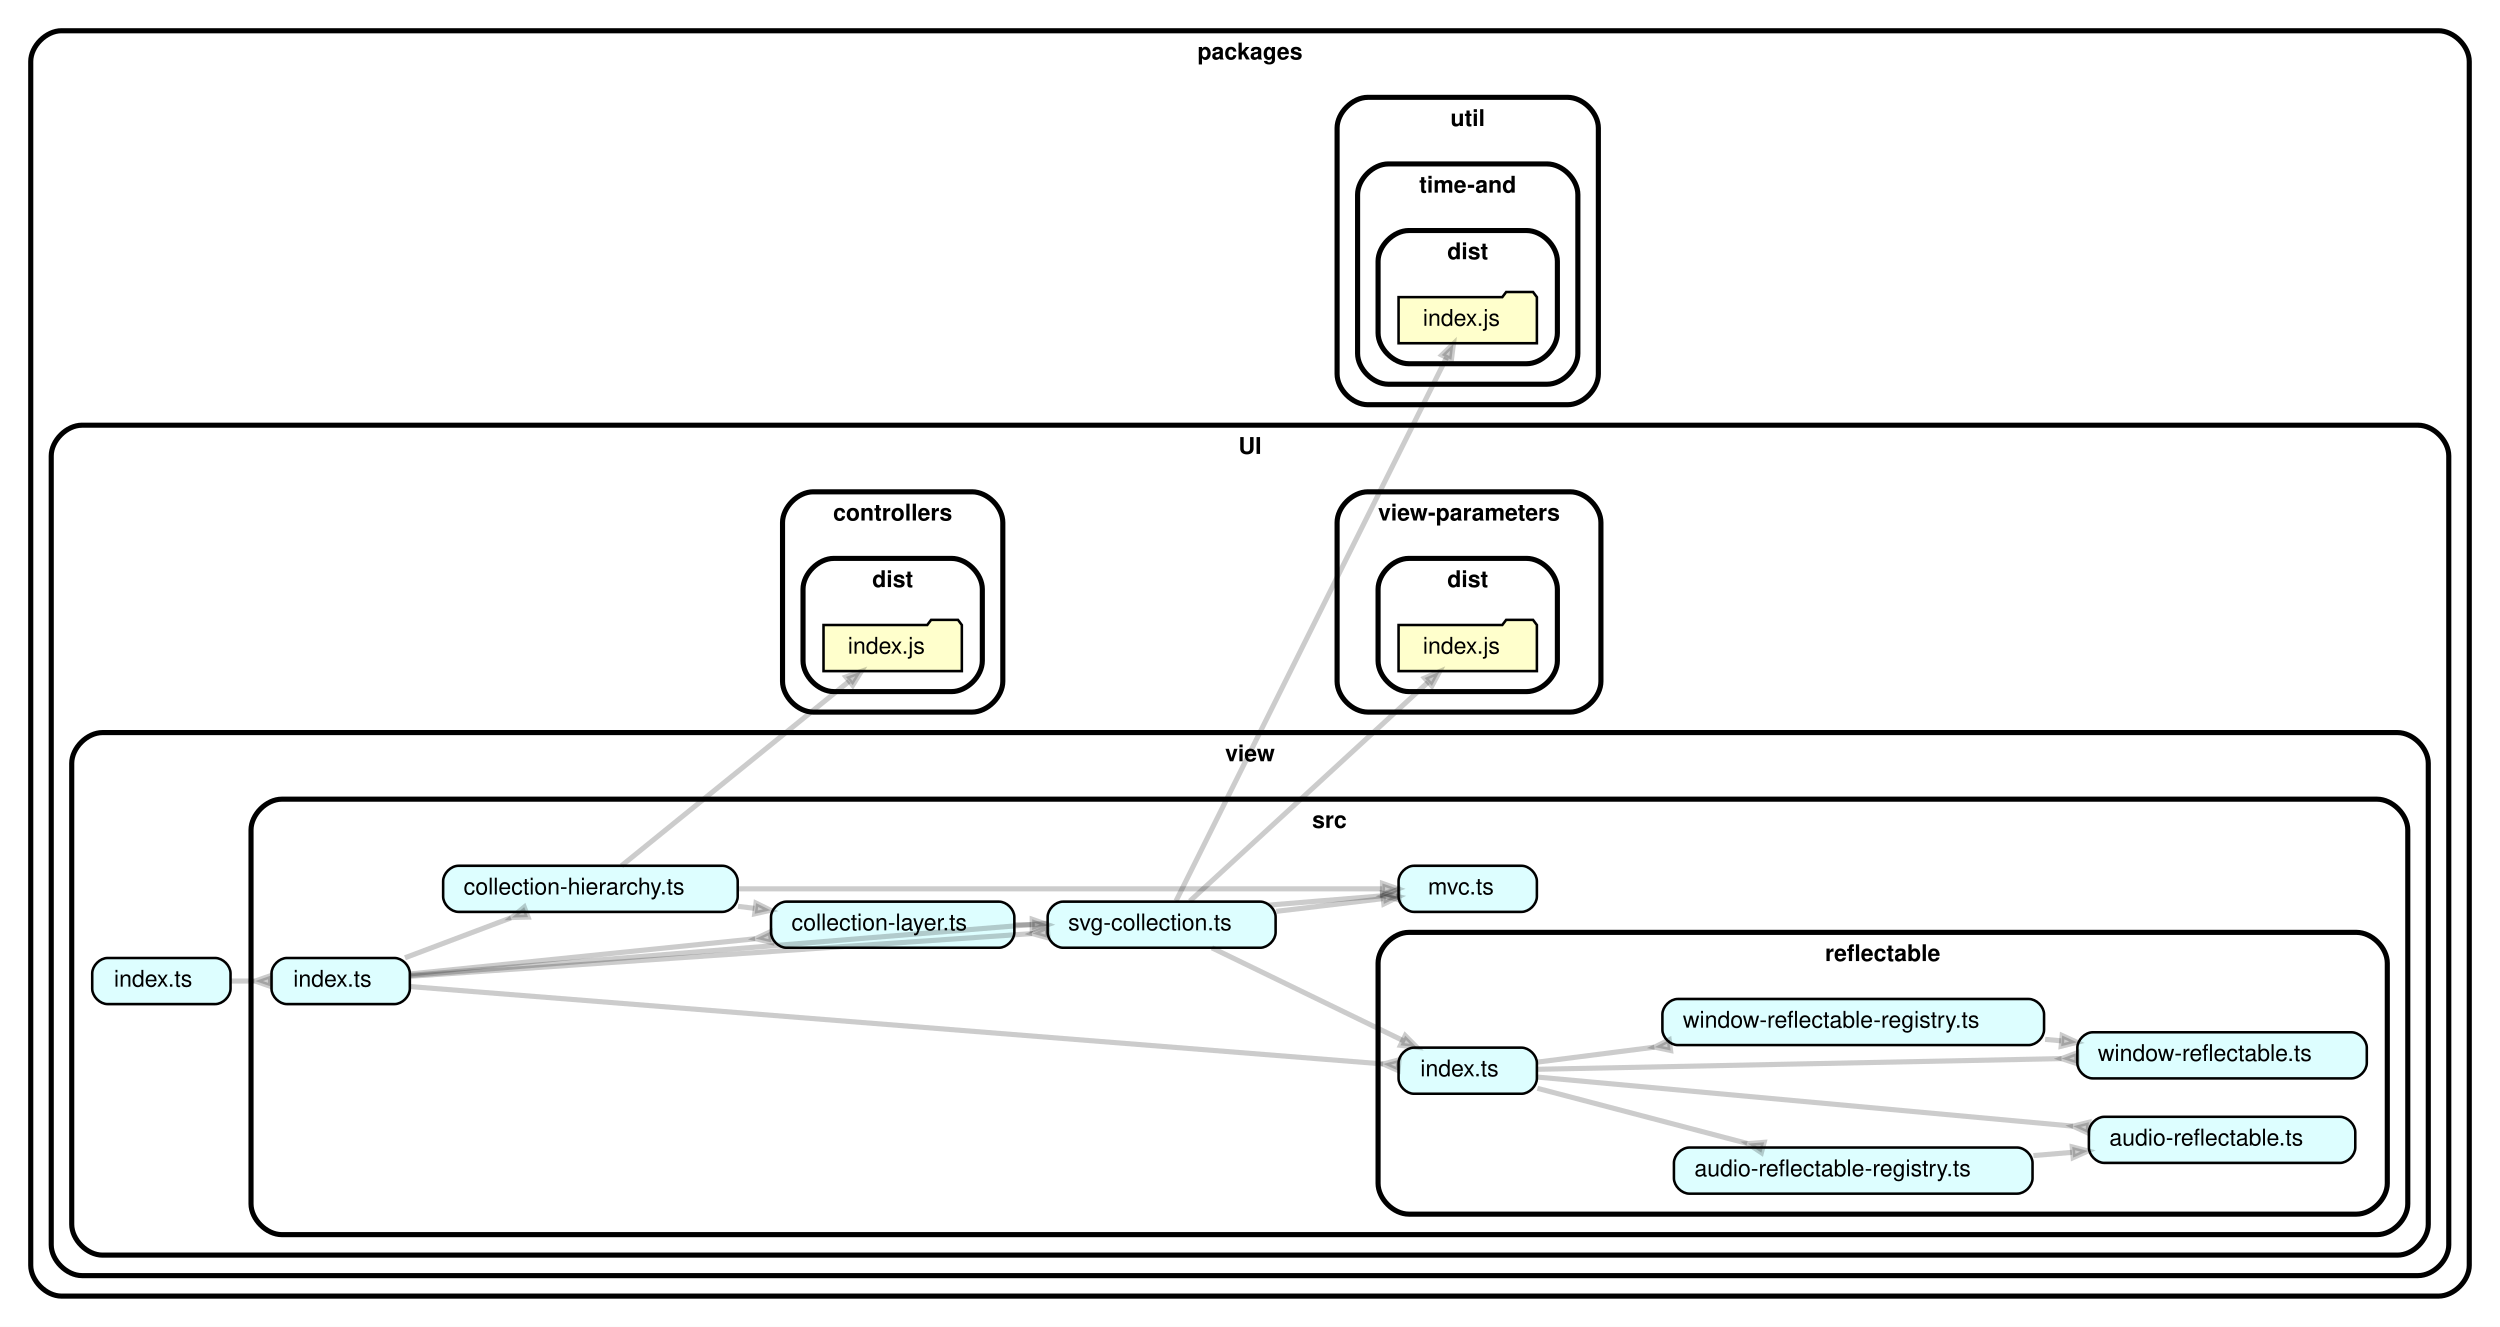
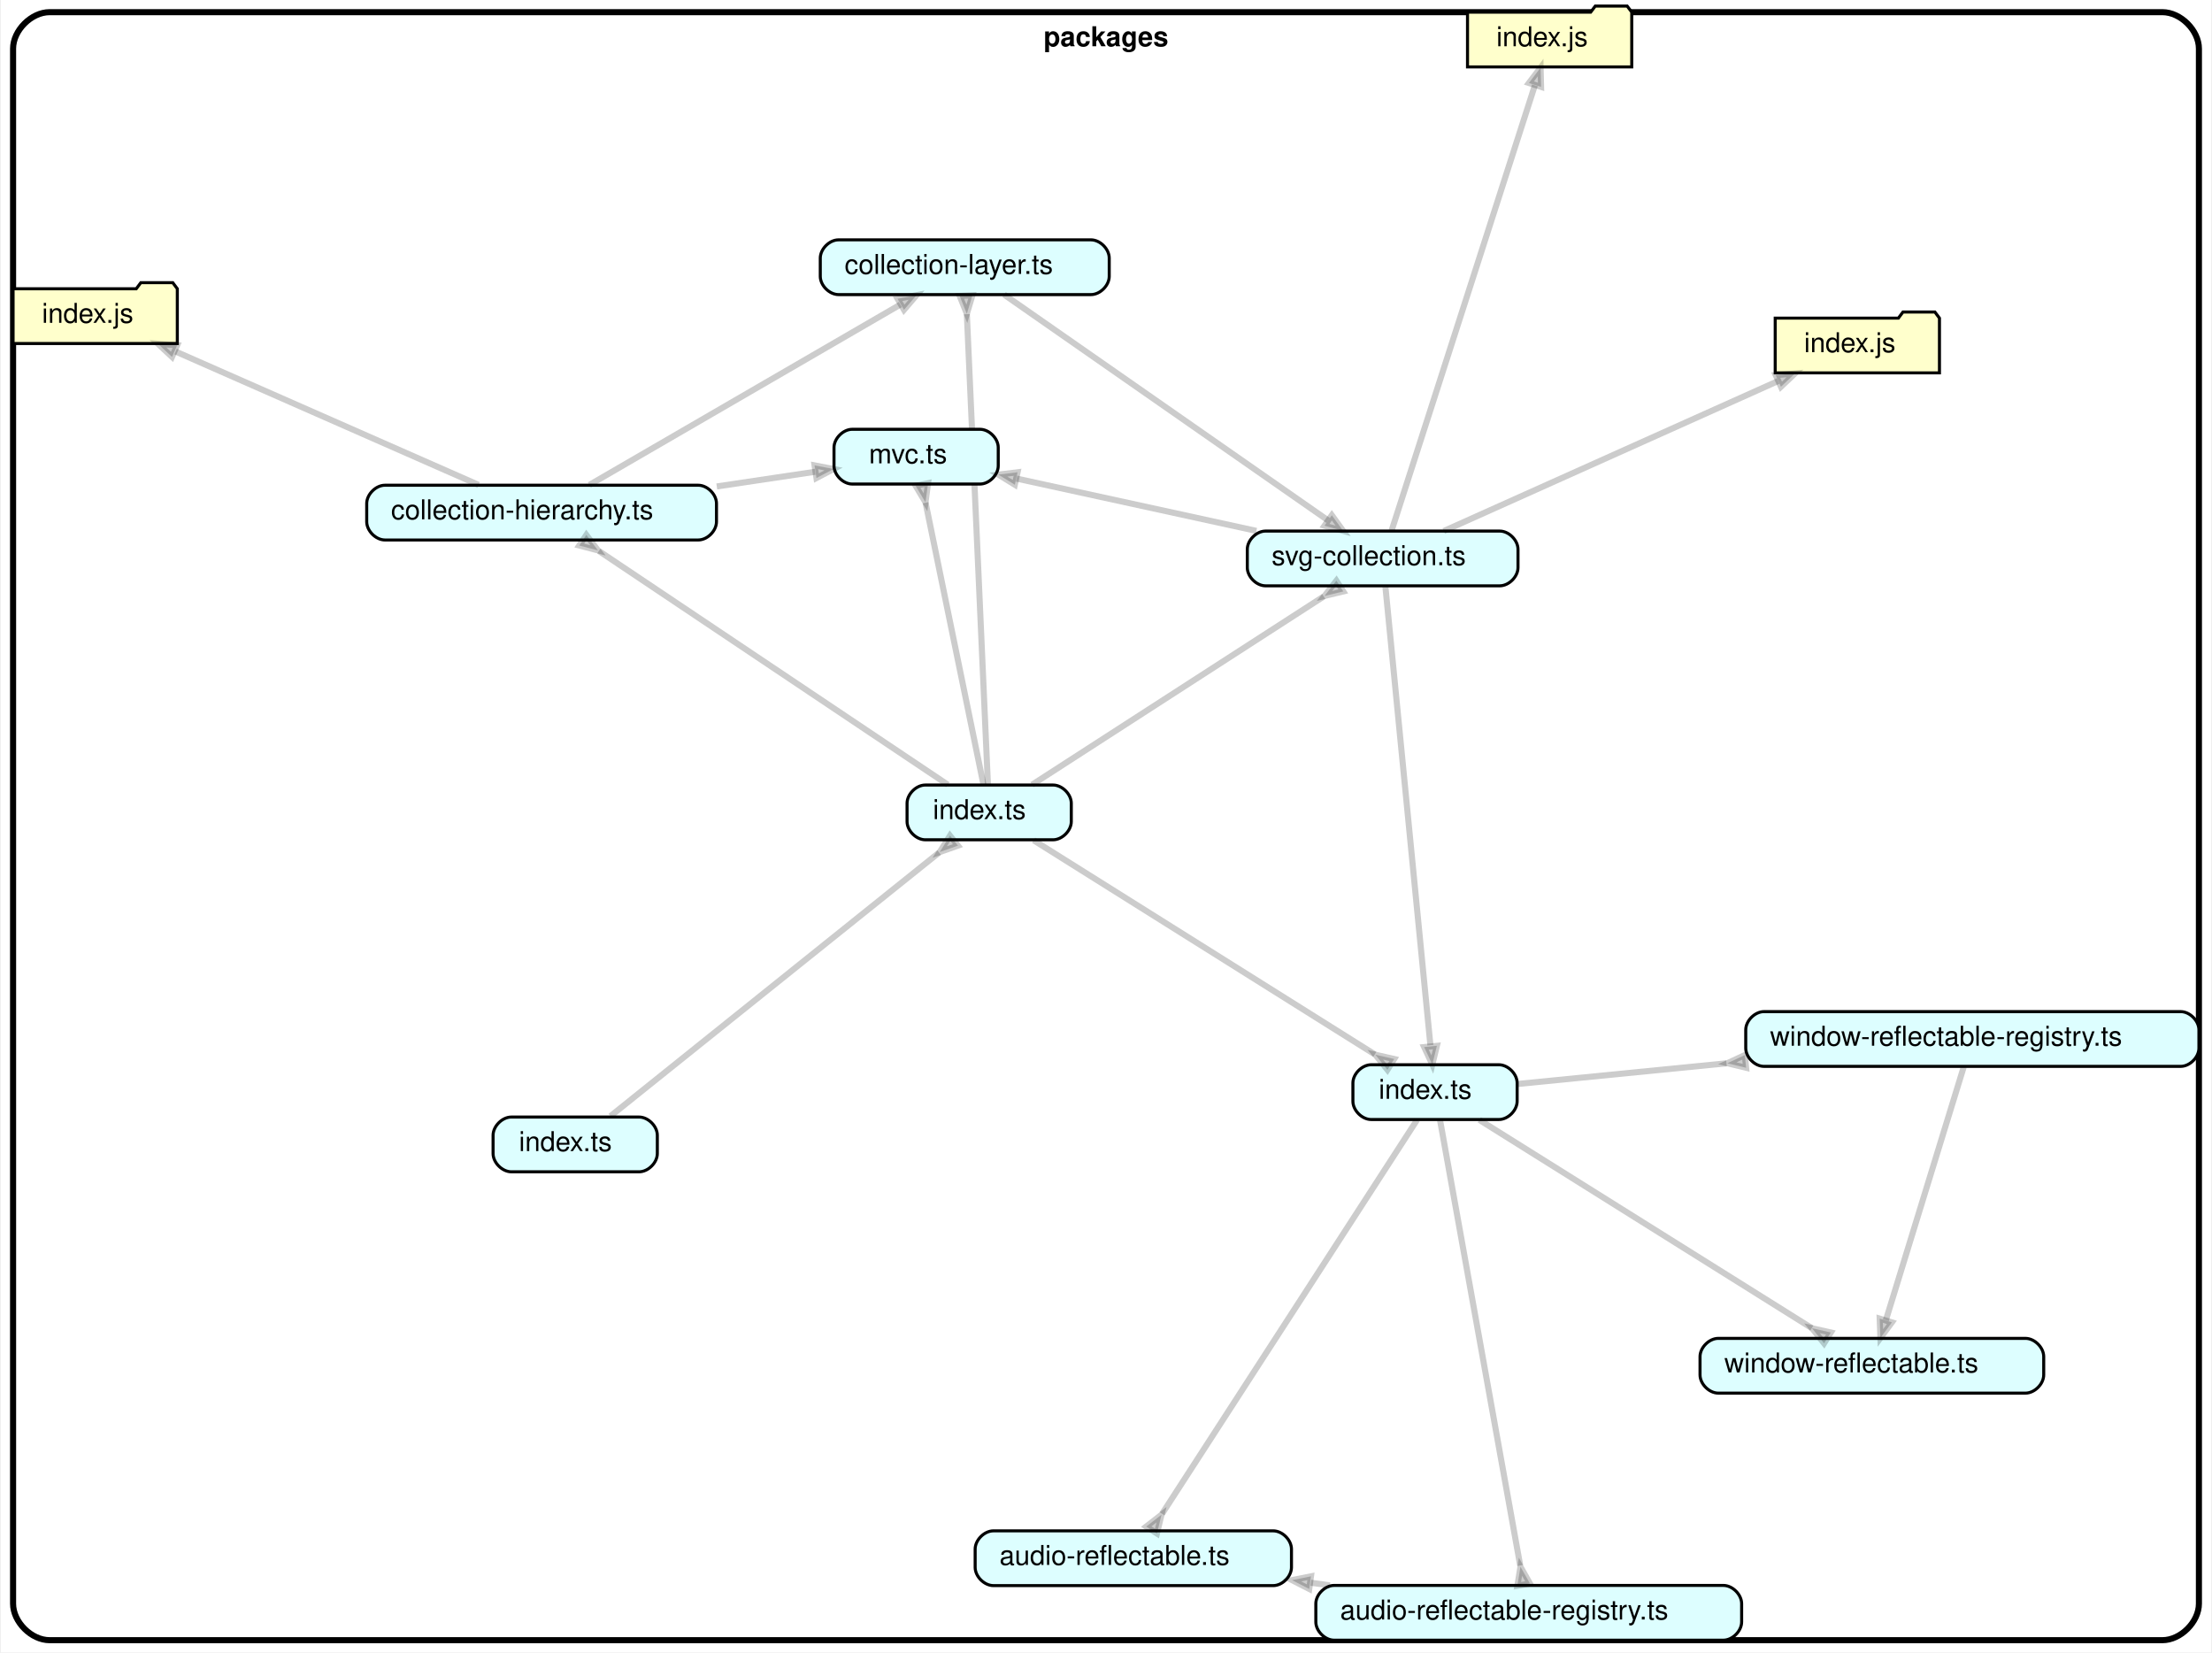
- <svg xmlns="http://www.w3.org/2000/svg" xmlns:xlink="http://www.w3.org/1999/xlink" width="976pt" height="518pt" viewBox="0.00 0.00 976.00 518.00">
-   <g id="graph0" class="graph" transform="scale(1 1) rotate(0) translate(4 514)">
-     <polygon fill="white" stroke="transparent" points="-4,4 -4,-514 972,-514 972,4 -4,4" />
+ <svg xmlns="http://www.w3.org/2000/svg" xmlns:xlink="http://www.w3.org/1999/xlink" width="727pt" height="543pt" viewBox="0.00 0.00 726.68 543.21">
+   <g id="graph0" class="graph" transform="scale(1 1) rotate(0) translate(4 539.21)">
+     <polygon fill="white" stroke="transparent" points="-4,4 -4,-539.21 722.68,-539.21 722.68,4 -4,4" />
    <g id="clust1" class="cluster">
-       <path fill="#ffffff" stroke="black" stroke-width="2" d="M20,-8C20,-8 948,-8 948,-8 954,-8 960,-14 960,-20 960,-20 960,-490 960,-490 960,-496 954,-502 948,-502 948,-502 20,-502 20,-502 14,-502 8,-496 8,-490 8,-490 8,-20 8,-20 8,-14 14,-8 20,-8" />
-       <text text-anchor="middle" x="484" y="-490.8" font-family="Helvetica,sans-Serif" font-weight="bold" font-size="9.00">packages</text>
-     </g>
-     <g id="clust2" class="cluster">
-       <path fill="#ffffff" stroke="black" stroke-width="2" d="M28,-16C28,-16 940,-16 940,-16 946,-16 952,-22 952,-28 952,-28 952,-336 952,-336 952,-342 946,-348 940,-348 940,-348 28,-348 28,-348 22,-348 16,-342 16,-336 16,-336 16,-28 16,-28 16,-22 22,-16 28,-16" />
-       <text text-anchor="middle" x="484" y="-336.8" font-family="Helvetica,sans-Serif" font-weight="bold" font-size="9.00">UI</text>
-     </g>
-     <g id="clust3" class="cluster">
-       <path fill="#ffffff" stroke="black" stroke-width="2" d="M313.5,-236C313.5,-236 375.5,-236 375.5,-236 381.5,-236 387.5,-242 387.5,-248 387.5,-248 387.5,-310 387.5,-310 387.5,-316 381.5,-322 375.5,-322 375.5,-322 313.5,-322 313.5,-322 307.5,-322 301.5,-316 301.5,-310 301.5,-310 301.5,-248 301.5,-248 301.5,-242 307.5,-236 313.5,-236" />
-       <text text-anchor="middle" x="344.5" y="-310.8" font-family="Helvetica,sans-Serif" font-weight="bold" font-size="9.00">controllers</text>
-     </g>
-     <g id="clust4" class="cluster">
-       <path fill="#ffffff" stroke="black" stroke-width="2" d="M321.5,-244C321.5,-244 367.5,-244 367.5,-244 373.5,-244 379.5,-250 379.5,-256 379.5,-256 379.5,-284 379.5,-284 379.5,-290 373.5,-296 367.5,-296 367.5,-296 321.5,-296 321.5,-296 315.5,-296 309.5,-290 309.5,-284 309.5,-284 309.5,-256 309.5,-256 309.5,-250 315.5,-244 321.5,-244" />
-       <text text-anchor="middle" x="344.5" y="-284.8" font-family="Helvetica,sans-Serif" font-weight="bold" font-size="9.00">dist</text>
-     </g>
-     <g id="clust5" class="cluster">
-       <path fill="#ffffff" stroke="black" stroke-width="2" d="M530,-236C530,-236 609,-236 609,-236 615,-236 621,-242 621,-248 621,-248 621,-310 621,-310 621,-316 615,-322 609,-322 609,-322 530,-322 530,-322 524,-322 518,-316 518,-310 518,-310 518,-248 518,-248 518,-242 524,-236 530,-236" />
-       <text text-anchor="middle" x="569.5" y="-310.8" font-family="Helvetica,sans-Serif" font-weight="bold" font-size="9.00">view-parameters</text>
-     </g>
-     <g id="clust6" class="cluster">
-       <path fill="#ffffff" stroke="black" stroke-width="2" d="M546,-244C546,-244 592,-244 592,-244 598,-244 604,-250 604,-256 604,-256 604,-284 604,-284 604,-290 598,-296 592,-296 592,-296 546,-296 546,-296 540,-296 534,-290 534,-284 534,-284 534,-256 534,-256 534,-250 540,-244 546,-244" />
-       <text text-anchor="middle" x="569" y="-284.8" font-family="Helvetica,sans-Serif" font-weight="bold" font-size="9.00">dist</text>
-     </g>
-     <g id="clust7" class="cluster">
-       <path fill="#ffffff" stroke="black" stroke-width="2" d="M36,-24C36,-24 932,-24 932,-24 938,-24 944,-30 944,-36 944,-36 944,-216 944,-216 944,-222 938,-228 932,-228 932,-228 36,-228 36,-228 30,-228 24,-222 24,-216 24,-216 24,-36 24,-36 24,-30 30,-24 36,-24" />
-       <text text-anchor="middle" x="484" y="-216.8" font-family="Helvetica,sans-Serif" font-weight="bold" font-size="9.00">view</text>
-     </g>
-     <g id="clust8" class="cluster">
-       <path fill="#ffffff" stroke="black" stroke-width="2" d="M106,-32C106,-32 924,-32 924,-32 930,-32 936,-38 936,-44 936,-44 936,-190 936,-190 936,-196 930,-202 924,-202 924,-202 106,-202 106,-202 100,-202 94,-196 94,-190 94,-190 94,-44 94,-44 94,-38 100,-32 106,-32" />
-       <text text-anchor="middle" x="515" y="-190.8" font-family="Helvetica,sans-Serif" font-weight="bold" font-size="9.00">src</text>
-     </g>
-     <g id="clust9" class="cluster">
-       <path fill="#ffffff" stroke="black" stroke-width="2" d="M546,-40C546,-40 916,-40 916,-40 922,-40 928,-46 928,-52 928,-52 928,-138 928,-138 928,-144 922,-150 916,-150 916,-150 546,-150 546,-150 540,-150 534,-144 534,-138 534,-138 534,-52 534,-52 534,-46 540,-40 546,-40" />
-       <text text-anchor="middle" x="731" y="-138.8" font-family="Helvetica,sans-Serif" font-weight="bold" font-size="9.00">reflectable</text>
-     </g>
-     <g id="clust10" class="cluster">
-       <path fill="#ffffff" stroke="black" stroke-width="2" d="M530,-356C530,-356 608,-356 608,-356 614,-356 620,-362 620,-368 620,-368 620,-464 620,-464 620,-470 614,-476 608,-476 608,-476 530,-476 530,-476 524,-476 518,-470 518,-464 518,-464 518,-368 518,-368 518,-362 524,-356 530,-356" />
-       <text text-anchor="middle" x="569" y="-464.8" font-family="Helvetica,sans-Serif" font-weight="bold" font-size="9.00">util</text>
-     </g>
-     <g id="clust11" class="cluster">
-       <path fill="#ffffff" stroke="black" stroke-width="2" d="M538,-364C538,-364 600,-364 600,-364 606,-364 612,-370 612,-376 612,-376 612,-438 612,-438 612,-444 606,-450 600,-450 600,-450 538,-450 538,-450 532,-450 526,-444 526,-438 526,-438 526,-376 526,-376 526,-370 532,-364 538,-364" />
-       <text text-anchor="middle" x="569" y="-438.8" font-family="Helvetica,sans-Serif" font-weight="bold" font-size="9.00">time-and</text>
-     </g>
-     <g id="clust12" class="cluster">
-       <path fill="#ffffff" stroke="black" stroke-width="2" d="M546,-372C546,-372 592,-372 592,-372 598,-372 604,-378 604,-384 604,-384 604,-412 604,-412 604,-418 598,-424 592,-424 592,-424 546,-424 546,-424 540,-424 534,-418 534,-412 534,-412 534,-384 534,-384 534,-378 540,-372 546,-372" />
-       <text text-anchor="middle" x="569" y="-412.8" font-family="Helvetica,sans-Serif" font-weight="bold" font-size="9.00">dist</text>
+       <path fill="#ffffff" stroke="black" stroke-width="2" d="M12,0C12,0 706.68,0 706.68,0 712.68,0 718.68,-6 718.68,-12 718.68,-12 718.68,-523.21 718.68,-523.21 718.68,-529.21 712.68,-535.21 706.68,-535.21 706.68,-535.21 12,-535.21 12,-535.21 6,-535.21 0,-529.21 0,-523.21 0,-523.21 0,-12 0,-12 0,-6 6,0 12,0" />
+       <text text-anchor="middle" x="359.34" y="-524.01" font-family="Helvetica,sans-Serif" font-weight="bold" font-size="9.00">packages</text>
    </g>
    <g id="node1" class="node">
      <g id="a_node1">
        <a xlink:href="packages/UI/controllers/dist/index.js" xlink:title="index.js">
-           <polygon fill="#ffffcc" stroke="black" points="371.5,-270 370,-272 359.5,-272 358,-270 317.5,-270 317.5,-252 371.5,-252 371.5,-270" />
-           <text text-anchor="start" x="327" y="-258.8" font-family="Helvetica,sans-Serif" font-size="9.00">index.js</text>
+           <polygon fill="#ffffcc" stroke="black" points="54,-444.28 52.5,-446.28 42,-446.28 40.5,-444.28 0,-444.28 0,-426.28 54,-426.28 54,-444.28" />
+           <text text-anchor="start" x="9.5" y="-433.08" font-family="Helvetica,sans-Serif" font-size="9.00">index.js</text>
        </a>
      </g>
    </g>
    <g id="node2" class="node">
      <g id="a_node2">
        <a xlink:href="packages/UI/view-parameters/dist/index.js" xlink:title="index.js">
-           <polygon fill="#ffffcc" stroke="black" points="596,-270 594.5,-272 584,-272 582.5,-270 542,-270 542,-252 596,-252 596,-270" />
-           <text text-anchor="start" x="551.5" y="-258.8" font-family="Helvetica,sans-Serif" font-size="9.00">index.js</text>
+           <polygon fill="#ffffcc" stroke="black" points="633.37,-434.63 631.87,-436.63 621.37,-436.63 619.87,-434.63 579.37,-434.63 579.37,-416.63 633.37,-416.63 633.37,-434.63" />
+           <text text-anchor="start" x="588.87" y="-423.43" font-family="Helvetica,sans-Serif" font-size="9.00">index.js</text>
        </a>
      </g>
    </g>
    <g id="node3" class="node">
      <g id="a_node3">
        <a xlink:href="packages/UI/view/index.ts" xlink:title="index.ts">
-           <path fill="#ddfeff" stroke="black" d="M80,-140C80,-140 38,-140 38,-140 35,-140 32,-137 32,-134 32,-134 32,-128 32,-128 32,-125 35,-122 38,-122 38,-122 80,-122 80,-122 83,-122 86,-125 86,-128 86,-128 86,-134 86,-134 86,-137 83,-140 80,-140" />
-           <text text-anchor="start" x="40.5" y="-128.8" font-family="Helvetica,sans-Serif" font-size="9.00">index.ts</text>
+           <path fill="#ddfeff" stroke="black" d="M205.82,-171.98C205.82,-171.98 163.82,-171.98 163.82,-171.98 160.82,-171.98 157.82,-168.98 157.82,-165.98 157.82,-165.98 157.82,-159.98 157.82,-159.98 157.82,-156.98 160.82,-153.98 163.82,-153.98 163.82,-153.98 205.82,-153.98 205.82,-153.98 208.82,-153.98 211.82,-156.98 211.82,-159.98 211.82,-159.98 211.82,-165.98 211.82,-165.98 211.82,-168.98 208.82,-171.98 205.82,-171.98" />
+           <text text-anchor="start" x="166.32" y="-160.78" font-family="Helvetica,sans-Serif" font-size="9.00">index.ts</text>
        </a>
      </g>
    </g>
    <g id="node4" class="node">
      <g id="a_node4">
        <a xlink:href="packages/UI/view/src/index.ts" xlink:title="index.ts">
-           <path fill="#ddfeff" stroke="black" d="M150,-140C150,-140 108,-140 108,-140 105,-140 102,-137 102,-134 102,-134 102,-128 102,-128 102,-125 105,-122 108,-122 108,-122 150,-122 150,-122 153,-122 156,-125 156,-128 156,-128 156,-134 156,-134 156,-137 153,-140 150,-140" />
-           <text text-anchor="start" x="110.5" y="-128.8" font-family="Helvetica,sans-Serif" font-size="9.00">index.ts</text>
+           <path fill="#ddfeff" stroke="black" d="M341.93,-281.13C341.93,-281.13 299.93,-281.13 299.93,-281.13 296.93,-281.13 293.93,-278.13 293.93,-275.13 293.93,-275.13 293.93,-269.13 293.93,-269.13 293.93,-266.13 296.93,-263.13 299.93,-263.13 299.93,-263.13 341.93,-263.13 341.93,-263.13 344.93,-263.13 347.93,-266.13 347.93,-269.13 347.93,-269.13 347.93,-275.13 347.93,-275.13 347.93,-278.13 344.93,-281.13 341.93,-281.13" />
+           <text text-anchor="start" x="302.43" y="-269.93" font-family="Helvetica,sans-Serif" font-size="9.00">index.ts</text>
        </a>
      </g>
    </g>
    <g id="edge1" class="edge">
-       <path fill="none" stroke="#000000" stroke-width="2" stroke-opacity="0.2" d="M86.1,-131C89.12,-131 92.23,-131 95.33,-131" />
-       <polygon fill="#000000" fill-opacity="0.2" stroke="#000000" stroke-width="2" stroke-opacity="0.2" points="101.64,-133.1 95.64,-131 101.64,-128.9 101.64,-133.1" />
+       <path fill="none" stroke="#000000" stroke-width="2" stroke-opacity="0.2" d="M196.42,-172.29C220.63,-191.7 276.57,-236.57 304.48,-258.94" />
+       <polygon fill="#000000" fill-opacity="0.2" stroke="#000000" stroke-width="2" stroke-opacity="0.2" points="308.04,-264.49 304.67,-259.1 310.66,-261.21 308.04,-264.49" />
    </g>
    <g id="node5" class="node">
      <g id="a_node5">
        <a xlink:href="packages/UI/view/src/collection-hierarchy.ts" xlink:title="collection-hierarchy.ts">
-           <path fill="#ddfeff" stroke="black" d="M278,-176C278,-176 175,-176 175,-176 172,-176 169,-173 169,-170 169,-170 169,-164 169,-164 169,-161 172,-158 175,-158 175,-158 278,-158 278,-158 281,-158 284,-161 284,-164 284,-164 284,-170 284,-170 284,-173 281,-176 278,-176" />
-           <text text-anchor="start" x="177" y="-164.8" font-family="Helvetica,sans-Serif" font-size="9.00">collection-hierarchy.ts</text>
+           <path fill="#ddfeff" stroke="black" d="M225.27,-379.69C225.27,-379.69 122.27,-379.69 122.27,-379.69 119.27,-379.69 116.27,-376.69 116.27,-373.69 116.27,-373.69 116.27,-367.69 116.27,-367.69 116.27,-364.69 119.27,-361.69 122.27,-361.69 122.27,-361.69 225.27,-361.69 225.27,-361.69 228.27,-361.69 231.27,-364.69 231.27,-367.69 231.27,-367.69 231.27,-373.69 231.27,-373.69 231.27,-376.69 228.27,-379.69 225.27,-379.69" />
+           <text text-anchor="start" x="124.27" y="-368.49" font-family="Helvetica,sans-Serif" font-size="9.00">collection-hierarchy.ts</text>
        </a>
      </g>
    </g>
    <g id="edge6" class="edge">
-       <path fill="none" stroke="#000000" stroke-width="2" stroke-opacity="0.2" d="M154.1,-140.08C166.65,-144.82 182.13,-150.65 195.45,-155.67" />
-       <polygon fill="#000000" fill-opacity="0.2" stroke="#000000" stroke-width="2" stroke-opacity="0.2" points="200.67,-159.88 195.79,-155.8 202.15,-155.95 200.67,-159.88" />
+       <path fill="none" stroke="#000000" stroke-width="2" stroke-opacity="0.2" d="M307.34,-281.23C280.95,-298.9 222.7,-337.92 192.6,-358.08" />
+       <polygon fill="#000000" fill-opacity="0.2" stroke="#000000" stroke-width="2" stroke-opacity="0.2" points="186.15,-359.87 192.3,-358.27 188.48,-363.36 186.15,-359.87" />
    </g>
    <g id="node6" class="node">
      <g id="a_node6">
        <a xlink:href="packages/UI/view/src/collection-layer.ts" xlink:title="collection-layer.ts">
-           <path fill="#ddfeff" stroke="black" d="M386,-162C386,-162 303,-162 303,-162 300,-162 297,-159 297,-156 297,-156 297,-150 297,-150 297,-147 300,-144 303,-144 303,-144 386,-144 386,-144 389,-144 392,-147 392,-150 392,-150 392,-156 392,-156 392,-159 389,-162 386,-162" />
-           <text text-anchor="start" x="305" y="-150.8" font-family="Helvetica,sans-Serif" font-size="9.00">collection-layer.ts</text>
+           <path fill="#ddfeff" stroke="black" d="M354.4,-460.36C354.4,-460.36 271.4,-460.36 271.4,-460.36 268.4,-460.36 265.4,-457.36 265.4,-454.36 265.4,-454.36 265.4,-448.36 265.4,-448.36 265.4,-445.36 268.4,-442.36 271.4,-442.36 271.4,-442.36 354.4,-442.36 354.4,-442.36 357.4,-442.36 360.4,-445.36 360.4,-448.36 360.4,-448.36 360.4,-454.36 360.4,-454.36 360.4,-457.36 357.4,-460.36 354.4,-460.36" />
+           <text text-anchor="start" x="273.4" y="-449.16" font-family="Helvetica,sans-Serif" font-size="9.00">collection-layer.ts</text>
        </a>
      </g>
    </g>
    <g id="edge7" class="edge">
-       <path fill="none" stroke="#000000" stroke-width="2" stroke-opacity="0.2" d="M156.29,-133.79C189.97,-137.22 248.02,-143.15 290.77,-147.51" />
-       <polygon fill="#000000" fill-opacity="0.2" stroke="#000000" stroke-width="2" stroke-opacity="0.2" points="296.74,-150.24 290.99,-147.54 297.17,-146.06 296.74,-150.24" />
+       <path fill="none" stroke="#000000" stroke-width="2" stroke-opacity="0.2" d="M320.52,-281.27C319.22,-310.14 315.22,-399.69 313.59,-435.92" />
+       <polygon fill="#000000" fill-opacity="0.2" stroke="#000000" stroke-width="2" stroke-opacity="0.2" points="311.22,-441.94 313.59,-436.04 315.42,-442.13 311.22,-441.94" />
    </g>
    <g id="node7" class="node">
      <g id="a_node7">
        <a xlink:href="packages/UI/view/src/mvc.ts" xlink:title="mvc.ts">
-           <path fill="#ddfeff" stroke="black" d="M590,-176C590,-176 548,-176 548,-176 545,-176 542,-173 542,-170 542,-170 542,-164 542,-164 542,-161 545,-158 548,-158 548,-158 590,-158 590,-158 593,-158 596,-161 596,-164 596,-164 596,-170 596,-170 596,-173 593,-176 590,-176" />
-           <text text-anchor="start" x="553.5" y="-164.8" font-family="Helvetica,sans-Serif" font-size="9.00">mvc.ts</text>
+           <path fill="#ddfeff" stroke="black" d="M317.91,-398.08C317.91,-398.08 275.91,-398.08 275.91,-398.08 272.91,-398.08 269.91,-395.08 269.91,-392.08 269.91,-392.08 269.91,-386.08 269.91,-386.08 269.91,-383.08 272.91,-380.08 275.91,-380.08 275.91,-380.08 317.91,-380.08 317.91,-380.08 320.91,-380.08 323.91,-383.08 323.91,-386.08 323.91,-386.08 323.91,-392.08 323.91,-392.08 323.91,-395.08 320.91,-398.08 317.91,-398.08" />
+           <text text-anchor="start" x="281.41" y="-386.88" font-family="Helvetica,sans-Serif" font-size="9.00">mvc.ts</text>
        </a>
      </g>
    </g>
    <g id="edge8" class="edge">
-       <path fill="none" stroke="#000000" stroke-width="2" stroke-opacity="0.2" d="M156.19,-133.22C233.15,-139.52 452.28,-157.45 535.97,-164.3" />
-       <polygon fill="#000000" fill-opacity="0.2" stroke="#000000" stroke-width="2" stroke-opacity="0.2" points="541.82,-166.88 536.01,-164.3 542.16,-162.7 541.82,-166.88" />
+       <path fill="none" stroke="#000000" stroke-width="2" stroke-opacity="0.2" d="M319.04,-281.31C314.92,-301.38 305.07,-349.33 300.02,-373.94" />
+       <polygon fill="#000000" fill-opacity="0.2" stroke="#000000" stroke-width="2" stroke-opacity="0.2" points="296.73,-379.52 299.99,-374.07 300.84,-380.37 296.73,-379.52" />
    </g>
    <g id="node8" class="node">
      <g id="a_node8">
        <a xlink:href="packages/UI/view/src/svg-collection.ts" xlink:title="svg-collection.ts">
-           <path fill="#ddfeff" stroke="black" d="M488,-162C488,-162 411,-162 411,-162 408,-162 405,-159 405,-156 405,-156 405,-150 405,-150 405,-147 408,-144 411,-144 411,-144 488,-144 488,-144 491,-144 494,-147 494,-150 494,-150 494,-156 494,-156 494,-159 491,-162 488,-162" />
-           <text text-anchor="start" x="413" y="-150.8" font-family="Helvetica,sans-Serif" font-size="9.00">svg-collection.ts</text>
+           <path fill="#ddfeff" stroke="black" d="M488.8,-364.62C488.8,-364.62 411.8,-364.62 411.8,-364.62 408.8,-364.62 405.8,-361.62 405.8,-358.62 405.8,-358.62 405.8,-352.62 405.8,-352.62 405.8,-349.62 408.8,-346.62 411.8,-346.62 411.8,-346.62 488.8,-346.62 488.8,-346.62 491.8,-346.62 494.8,-349.62 494.8,-352.62 494.8,-352.62 494.8,-358.62 494.8,-358.62 494.8,-361.62 491.8,-364.62 488.8,-364.62" />
+           <text text-anchor="start" x="413.8" y="-353.42" font-family="Helvetica,sans-Serif" font-size="9.00">svg-collection.ts</text>
        </a>
      </g>
    </g>
    <g id="edge10" class="edge">
-       <path fill="none" stroke="#000000" stroke-width="2" stroke-opacity="0.2" d="M156.05,-132.86C209.67,-136.54 330.17,-144.81 398.92,-149.53" />
-       <polygon fill="#000000" fill-opacity="0.2" stroke="#000000" stroke-width="2" stroke-opacity="0.2" points="404.85,-152.04 399.01,-149.53 405.14,-147.85 404.85,-152.04" />
+       <path fill="none" stroke="#000000" stroke-width="2" stroke-opacity="0.2" d="M335.02,-281.23C358.25,-296.22 404.64,-326.15 430.93,-343.13" />
+       <polygon fill="#000000" fill-opacity="0.2" stroke="#000000" stroke-width="2" stroke-opacity="0.2" points="435.09,-348.31 431.18,-343.29 437.36,-344.78 435.09,-348.31" />
    </g>
    <g id="node9" class="node">
      <g id="a_node9">
        <a xlink:href="packages/UI/view/src/reflectable/index.ts" xlink:title="index.ts">
-           <path fill="#ddfeff" stroke="black" d="M590,-105C590,-105 548,-105 548,-105 545,-105 542,-102 542,-99 542,-99 542,-93 542,-93 542,-90 545,-87 548,-87 548,-87 590,-87 590,-87 593,-87 596,-90 596,-93 596,-93 596,-99 596,-99 596,-102 593,-105 590,-105" />
-           <text text-anchor="start" x="550.5" y="-93.8" font-family="Helvetica,sans-Serif" font-size="9.00">index.ts</text>
+           <path fill="#ddfeff" stroke="black" d="M488.52,-189.17C488.52,-189.17 446.52,-189.17 446.52,-189.17 443.52,-189.17 440.52,-186.17 440.52,-183.17 440.52,-183.17 440.52,-177.17 440.52,-177.17 440.52,-174.17 443.52,-171.17 446.52,-171.17 446.52,-171.17 488.52,-171.17 488.52,-171.17 491.52,-171.17 494.52,-174.17 494.52,-177.17 494.52,-177.17 494.52,-183.17 494.52,-183.17 494.52,-186.17 491.52,-189.17 488.52,-189.17" />
+           <text text-anchor="start" x="449.02" y="-177.97" font-family="Helvetica,sans-Serif" font-size="9.00">index.ts</text>
        </a>
      </g>
    </g>
    <g id="edge9" class="edge">
-       <path fill="none" stroke="#000000" stroke-width="2" stroke-opacity="0.2" d="M156.19,-128.84C233.15,-122.72 452.28,-105.28 535.97,-98.63" />
-       <polygon fill="#000000" fill-opacity="0.2" stroke="#000000" stroke-width="2" stroke-opacity="0.2" points="542.16,-100.24 536.01,-98.62 541.82,-96.06 542.16,-100.24" />
+       <path fill="none" stroke="#000000" stroke-width="2" stroke-opacity="0.2" d="M335.52,-262.98C361.97,-246.38 417.86,-211.32 447.72,-192.58" />
+       <polygon fill="#000000" fill-opacity="0.2" stroke="#000000" stroke-width="2" stroke-opacity="0.2" points="454.1,-191.06 447.9,-192.47 451.87,-187.51 454.1,-191.06" />
    </g>
    <g id="edge4" class="edge">
-       <path fill="none" stroke="#000000" stroke-width="2" stroke-opacity="0.2" d="M238.62,-176.01C259.27,-192.74 303.59,-228.66 327.47,-248.01" />
-       <polygon fill="#000000" fill-opacity="0.2" stroke="#000000" stroke-width="2" stroke-opacity="0.2" points="326.26,-249.73 332.24,-251.88 328.9,-246.47 326.26,-249.73" />
+       <path fill="none" stroke="#000000" stroke-width="2" stroke-opacity="0.2" d="M153.05,-379.8C126.94,-391.3 82.02,-411.07 53.45,-423.64" />
+       <polygon fill="#000000" fill-opacity="0.2" stroke="#000000" stroke-width="2" stroke-opacity="0.2" points="52.26,-421.87 47.61,-426.21 53.95,-425.71 52.26,-421.87" />
    </g>
    <g id="edge2" class="edge">
-       <path fill="none" stroke="#000000" stroke-width="2" stroke-opacity="0.2" d="M284.14,-160.16C286.27,-159.91 288.4,-159.65 290.52,-159.39" />
-       <polygon fill="#000000" fill-opacity="0.2" stroke="#000000" stroke-width="2" stroke-opacity="0.2" points="291.14,-161.43 296.85,-158.63 290.64,-157.26 291.14,-161.43" />
+       <path fill="none" stroke="#000000" stroke-width="2" stroke-opacity="0.2" d="M189.46,-379.78C214.51,-394.31 263.58,-422.76 291.72,-439.08" />
+       <polygon fill="#000000" fill-opacity="0.2" stroke="#000000" stroke-width="2" stroke-opacity="0.2" points="290.81,-440.98 297.06,-442.18 292.92,-437.35 290.81,-440.98" />
    </g>
    <g id="edge3" class="edge">
-       <path fill="none" stroke="#000000" stroke-width="2" stroke-opacity="0.2" d="M284.21,-167C356.32,-167 477.3,-167 535.6,-167" />
-       <polygon fill="#000000" fill-opacity="0.2" stroke="#000000" stroke-width="2" stroke-opacity="0.2" points="535.72,-169.1 541.72,-167 535.72,-164.9 535.72,-169.1" />
+       <path fill="none" stroke="#000000" stroke-width="2" stroke-opacity="0.2" d="M231.37,-379.29C242.47,-380.95 253.73,-382.63 263.72,-384.12" />
+       <polygon fill="#000000" fill-opacity="0.2" stroke="#000000" stroke-width="2" stroke-opacity="0.2" points="263.52,-386.21 269.77,-385.02 264.14,-382.06 263.52,-386.21" />
    </g>
    <g id="edge5" class="edge">
-       <path fill="none" stroke="#000000" stroke-width="2" stroke-opacity="0.2" d="M392.18,-153C394.31,-153 396.45,-153 398.58,-153" />
-       <polygon fill="#000000" fill-opacity="0.2" stroke="#000000" stroke-width="2" stroke-opacity="0.2" points="398.97,-155.1 404.97,-153 398.97,-150.9 398.97,-155.1" />
+       <path fill="none" stroke="#000000" stroke-width="2" stroke-opacity="0.2" d="M325.83,-442.36C350.48,-425.18 404.26,-387.71 432.37,-368.12" />
+       <polygon fill="#000000" fill-opacity="0.2" stroke="#000000" stroke-width="2" stroke-opacity="0.2" points="433.59,-369.83 437.31,-364.68 431.18,-366.38 433.59,-369.83" />
    </g>
    <g id="edge20" class="edge">
-       <path fill="none" stroke="#000000" stroke-width="2" stroke-opacity="0.2" d="M460.52,-162.21C481.33,-181.34 529.31,-225.44 553.5,-247.67" />
-       <polygon fill="#000000" fill-opacity="0.2" stroke="#000000" stroke-width="2" stroke-opacity="0.2" points="552.17,-249.3 558.01,-251.82 555.01,-246.21 552.17,-249.3" />
+       <path fill="none" stroke="#000000" stroke-width="2" stroke-opacity="0.2" d="M470.38,-364.63C498.44,-377.22 549.39,-400.07 580.33,-413.95" />
+       <polygon fill="#000000" fill-opacity="0.2" stroke="#000000" stroke-width="2" stroke-opacity="0.2" points="579.53,-415.89 585.87,-416.43 581.25,-412.06 579.53,-415.89" />
    </g>
    <g id="edge17" class="edge">
-       <path fill="none" stroke="#000000" stroke-width="2" stroke-opacity="0.2" d="M494.25,-158.21C508.05,-159.86 523.02,-161.64 535.85,-163.17" />
-       <polygon fill="#000000" fill-opacity="0.2" stroke="#000000" stroke-width="2" stroke-opacity="0.2" points="535.76,-165.27 541.96,-163.9 536.25,-161.1 535.76,-165.27" />
+       <path fill="none" stroke="#000000" stroke-width="2" stroke-opacity="0.2" d="M408.79,-364.68C384.03,-370.08 353.03,-376.84 329.94,-381.88" />
+       <polygon fill="#000000" fill-opacity="0.2" stroke="#000000" stroke-width="2" stroke-opacity="0.2" points="329.36,-379.85 323.95,-383.18 330.26,-383.95 329.36,-379.85" />
    </g>
    <g id="edge18" class="edge">
-       <path fill="none" stroke="#000000" stroke-width="2" stroke-opacity="0.2" d="M469.12,-143.97C489.28,-134.19 521.53,-118.54 543.68,-107.8" />
-       <polygon fill="#000000" fill-opacity="0.2" stroke="#000000" stroke-width="2" stroke-opacity="0.2" points="544.6,-109.69 549.08,-105.18 542.76,-105.91 544.6,-109.69" />
+       <path fill="none" stroke="#000000" stroke-width="2" stroke-opacity="0.2" d="M451.22,-346.19C454.04,-317.5 462.52,-231.06 466,-195.6" />
+       <polygon fill="#000000" fill-opacity="0.2" stroke="#000000" stroke-width="2" stroke-opacity="0.2" points="468.13,-195.4 466.63,-189.22 463.95,-194.99 468.13,-195.4" />
    </g>
    <g id="node14" class="node">
      <g id="a_node14">
        <a xlink:href="packages/util/time-and/dist/index.js" xlink:title="index.js">
-           <polygon fill="#ffffcc" stroke="black" points="596,-398 594.5,-400 584,-400 582.5,-398 542,-398 542,-380 596,-380 596,-398" />
-           <text text-anchor="start" x="551.5" y="-386.8" font-family="Helvetica,sans-Serif" font-size="9.00">index.js</text>
+           <polygon fill="#ffffcc" stroke="black" points="532.2,-535.21 530.7,-537.21 520.2,-537.21 518.7,-535.21 478.2,-535.21 478.2,-517.21 532.2,-517.21 532.2,-535.21" />
+           <text text-anchor="start" x="487.7" y="-524.01" font-family="Helvetica,sans-Serif" font-size="9.00">index.js</text>
        </a>
      </g>
    </g>
    <g id="edge19" class="edge">
-       <path fill="none" stroke="#000000" stroke-width="2" stroke-opacity="0.2" d="M455.11,-162.25C473.09,-198.38 538.7,-330.15 560.73,-374.4" />
-       <polygon fill="#000000" fill-opacity="0.2" stroke="#000000" stroke-width="2" stroke-opacity="0.2" points="558.87,-375.38 563.43,-379.81 562.63,-373.51 558.87,-375.38" />
+       <path fill="none" stroke="#000000" stroke-width="2" stroke-opacity="0.2" d="M453.25,-364.79C462.22,-392.68 489.25,-476.64 500.35,-511.15" />
+       <polygon fill="#000000" fill-opacity="0.2" stroke="#000000" stroke-width="2" stroke-opacity="0.2" points="498.39,-511.92 502.23,-516.99 502.39,-510.64 498.39,-511.92" />
    </g>
    <g id="node10" class="node">
      <g id="a_node10">
        <a xlink:href="packages/UI/view/src/reflectable/audio-reflectable-registry.ts" xlink:title="audio-reflectable-registry.ts">
-           <path fill="#ddfeff" stroke="black" d="M783.5,-66C783.5,-66 655.5,-66 655.5,-66 652.5,-66 649.5,-63 649.5,-60 649.5,-60 649.5,-54 649.5,-54 649.5,-51 652.5,-48 655.5,-48 655.5,-48 783.5,-48 783.5,-48 786.5,-48 789.5,-51 789.5,-54 789.5,-54 789.5,-60 789.5,-60 789.5,-63 786.5,-66 783.5,-66" />
-           <text text-anchor="start" x="657.5" y="-54.8" font-family="Helvetica,sans-Serif" font-size="9.00">audio-reflectable-registry.ts</text>
+           <path fill="#ddfeff" stroke="black" d="M562.33,-18C562.33,-18 434.33,-18 434.33,-18 431.33,-18 428.33,-15 428.33,-12 428.33,-12 428.33,-6 428.33,-6 428.33,-3 431.33,0 434.33,0 434.33,0 562.33,0 562.33,0 565.33,0 568.33,-3 568.33,-6 568.33,-6 568.33,-12 568.33,-12 568.33,-15 565.33,-18 562.33,-18" />
+           <text text-anchor="start" x="436.33" y="-6.8" font-family="Helvetica,sans-Serif" font-size="9.00">audio-reflectable-registry.ts</text>
        </a>
      </g>
    </g>
    <g id="edge13" class="edge">
-       <path fill="none" stroke="#000000" stroke-width="2" stroke-opacity="0.2" d="M596.21,-89.12C618.87,-83.17 652,-74.47 678.06,-67.62" />
-       <polygon fill="#000000" fill-opacity="0.2" stroke="#000000" stroke-width="2" stroke-opacity="0.2" points="684.72,-68.04 678.38,-67.54 683.65,-63.98 684.72,-68.04" />
+       <path fill="none" stroke="#000000" stroke-width="2" stroke-opacity="0.2" d="M469.17,-170.96C474.19,-143.1 489.25,-59.44 495.53,-24.55" />
+       <polygon fill="#000000" fill-opacity="0.2" stroke="#000000" stroke-width="2" stroke-opacity="0.2" points="498.73,-18.62 495.61,-24.15 494.6,-17.88 498.73,-18.62" />
    </g>
    <g id="node11" class="node">
      <g id="a_node11">
        <a xlink:href="packages/UI/view/src/reflectable/audio-reflectable.ts" xlink:title="audio-reflectable.ts">
-           <path fill="#ddfeff" stroke="black" d="M909.5,-78C909.5,-78 817.5,-78 817.5,-78 814.5,-78 811.5,-75 811.5,-72 811.5,-72 811.5,-66 811.5,-66 811.5,-63 814.5,-60 817.5,-60 817.5,-60 909.5,-60 909.5,-60 912.5,-60 915.5,-63 915.5,-66 915.5,-66 915.5,-72 915.5,-72 915.5,-75 912.5,-78 909.5,-78" />
-           <text text-anchor="start" x="819.5" y="-66.8" font-family="Helvetica,sans-Serif" font-size="9.00">audio-reflectable.ts</text>
+           <path fill="#ddfeff" stroke="black" d="M414.32,-35.94C414.32,-35.94 322.32,-35.94 322.32,-35.94 319.32,-35.94 316.32,-32.94 316.32,-29.94 316.32,-29.94 316.32,-23.94 316.32,-23.94 316.32,-20.94 319.32,-17.94 322.32,-17.94 322.32,-17.94 414.32,-17.94 414.32,-17.94 417.32,-17.94 420.32,-20.94 420.32,-23.94 420.32,-23.94 420.32,-29.94 420.32,-29.94 420.32,-32.94 417.32,-35.94 414.32,-35.94" />
+           <text text-anchor="start" x="324.32" y="-24.74" font-family="Helvetica,sans-Serif" font-size="9.00">audio-reflectable.ts</text>
        </a>
      </g>
    </g>
    <g id="edge12" class="edge">
-       <path fill="none" stroke="#000000" stroke-width="2" stroke-opacity="0.2" d="M596.18,-93.51C643.49,-89.17 741.99,-80.14 805.3,-74.34" />
-       <polygon fill="#000000" fill-opacity="0.2" stroke="#000000" stroke-width="2" stroke-opacity="0.2" points="811.51,-75.88 805.34,-74.33 811.12,-71.69 811.51,-75.88" />
+       <path fill="none" stroke="#000000" stroke-width="2" stroke-opacity="0.2" d="M461.61,-171.04C445.04,-145.45 398.02,-72.81 377.78,-41.55" />
+       <polygon fill="#000000" fill-opacity="0.2" stroke="#000000" stroke-width="2" stroke-opacity="0.2" points="376.09,-35.07 377.59,-41.25 372.56,-37.35 376.09,-35.07" />
    </g>
    <g id="node12" class="node">
      <g id="a_node12">
        <a xlink:href="packages/UI/view/src/reflectable/window-reflectable.ts" xlink:title="window-reflectable.ts">
-           <path fill="#ddfeff" stroke="black" d="M914,-111C914,-111 813,-111 813,-111 810,-111 807,-108 807,-105 807,-105 807,-99 807,-99 807,-96 810,-93 813,-93 813,-93 914,-93 914,-93 917,-93 920,-96 920,-99 920,-99 920,-105 920,-105 920,-108 917,-111 914,-111" />
-           <text text-anchor="start" x="815" y="-99.8" font-family="Helvetica,sans-Serif" font-size="9.00">window-reflectable.ts</text>
+           <path fill="#ddfeff" stroke="black" d="M661.65,-99.22C661.65,-99.22 560.65,-99.22 560.65,-99.22 557.65,-99.22 554.65,-96.22 554.65,-93.22 554.65,-93.22 554.65,-87.22 554.65,-87.22 554.65,-84.22 557.65,-81.22 560.65,-81.22 560.65,-81.22 661.65,-81.22 661.65,-81.22 664.65,-81.22 667.65,-84.22 667.65,-87.22 667.65,-87.22 667.65,-93.22 667.65,-93.22 667.65,-96.22 664.65,-99.22 661.65,-99.22" />
+           <text text-anchor="start" x="562.65" y="-88.02" font-family="Helvetica,sans-Serif" font-size="9.00">window-reflectable.ts</text>
        </a>
      </g>
    </g>
    <g id="edge14" class="edge">
-       <path fill="none" stroke="#000000" stroke-width="2" stroke-opacity="0.2" d="M596.18,-96.55C642.39,-97.5 737.42,-99.43 800.81,-100.72" />
-       <polygon fill="#000000" fill-opacity="0.2" stroke="#000000" stroke-width="2" stroke-opacity="0.2" points="806.81,-102.95 800.85,-100.72 806.89,-98.75 806.81,-102.95" />
+       <path fill="none" stroke="#000000" stroke-width="2" stroke-opacity="0.2" d="M482.08,-171.05C508,-154.82 562.14,-120.91 591.39,-102.6" />
+       <polygon fill="#000000" fill-opacity="0.2" stroke="#000000" stroke-width="2" stroke-opacity="0.2" points="597.66,-101.15 591.46,-102.55 595.43,-97.59 597.66,-101.15" />
    </g>
    <g id="node13" class="node">
      <g id="a_node13">
        <a xlink:href="packages/UI/view/src/reflectable/window-reflectable-registry.ts" xlink:title="window-reflectable-registry.ts">
-           <path fill="#ddfeff" stroke="black" d="M788,-124C788,-124 651,-124 651,-124 648,-124 645,-121 645,-118 645,-118 645,-112 645,-112 645,-109 648,-106 651,-106 651,-106 788,-106 788,-106 791,-106 794,-109 794,-112 794,-112 794,-118 794,-118 794,-121 791,-124 788,-124" />
-           <text text-anchor="start" x="653" y="-112.8" font-family="Helvetica,sans-Serif" font-size="9.00">window-reflectable-registry.ts</text>
+           <path fill="#ddfeff" stroke="black" d="M712.68,-206.64C712.68,-206.64 575.68,-206.64 575.68,-206.64 572.68,-206.64 569.68,-203.64 569.68,-200.64 569.68,-200.64 569.68,-194.64 569.68,-194.64 569.68,-191.64 572.68,-188.64 575.68,-188.64 575.68,-188.64 712.68,-188.64 712.68,-188.64 715.68,-188.64 718.68,-191.64 718.68,-194.64 718.68,-194.64 718.68,-200.64 718.68,-200.64 718.68,-203.64 715.68,-206.64 712.68,-206.64" />
+           <text text-anchor="start" x="577.68" y="-195.44" font-family="Helvetica,sans-Serif" font-size="9.00">window-reflectable-registry.ts</text>
        </a>
      </g>
    </g>
    <g id="edge15" class="edge">
-       <path fill="none" stroke="#000000" stroke-width="2" stroke-opacity="0.2" d="M596.21,-99.35C609.11,-101 625.41,-103.09 641.86,-105.19" />
-       <polygon fill="#000000" fill-opacity="0.2" stroke="#000000" stroke-width="2" stroke-opacity="0.2" points="647.65,-108.05 641.97,-105.21 648.19,-103.89 647.65,-108.05" />
+       <path fill="none" stroke="#000000" stroke-width="2" stroke-opacity="0.2" d="M494.73,-182.86C513.2,-184.69 538.67,-187.21 563.34,-189.65" />
+       <polygon fill="#000000" fill-opacity="0.2" stroke="#000000" stroke-width="2" stroke-opacity="0.2" points="569.39,-192.36 563.62,-189.67 569.8,-188.18 569.39,-192.36" />
    </g>
    <g id="edge11" class="edge">
-       <path fill="none" stroke="#000000" stroke-width="2" stroke-opacity="0.2" d="M789.84,-62.86C794.89,-63.29 799.95,-63.71 804.91,-64.13" />
-       <polygon fill="#000000" fill-opacity="0.2" stroke="#000000" stroke-width="2" stroke-opacity="0.2" points="805,-66.25 811.15,-64.66 805.35,-62.06 805,-66.25" />
+       <path fill="none" stroke="#000000" stroke-width="2" stroke-opacity="0.2" d="M432.95,-18.02C430.86,-18.31 428.77,-18.6 426.7,-18.88" />
+       <polygon fill="#000000" fill-opacity="0.2" stroke="#000000" stroke-width="2" stroke-opacity="0.2" points="426.16,-16.84 420.5,-19.74 426.73,-21 426.16,-16.84" />
    </g>
    <g id="edge16" class="edge">
-       <path fill="none" stroke="#000000" stroke-width="2" stroke-opacity="0.2" d="M794.41,-108.23C796.5,-108.04 798.59,-107.85 800.66,-107.66" />
-       <polygon fill="#000000" fill-opacity="0.2" stroke="#000000" stroke-width="2" stroke-opacity="0.2" points="801.06,-109.73 806.85,-107.09 800.68,-105.55 801.06,-109.73" />
+       <path fill="none" stroke="#000000" stroke-width="2" stroke-opacity="0.2" d="M641.36,-188.49C635.66,-169.93 622.7,-127.77 615.75,-105.18" />
+       <polygon fill="#000000" fill-opacity="0.2" stroke="#000000" stroke-width="2" stroke-opacity="0.2" points="617.73,-104.48 613.96,-99.36 613.72,-105.71 617.73,-104.48" />
    </g>
  </g>
</svg>
